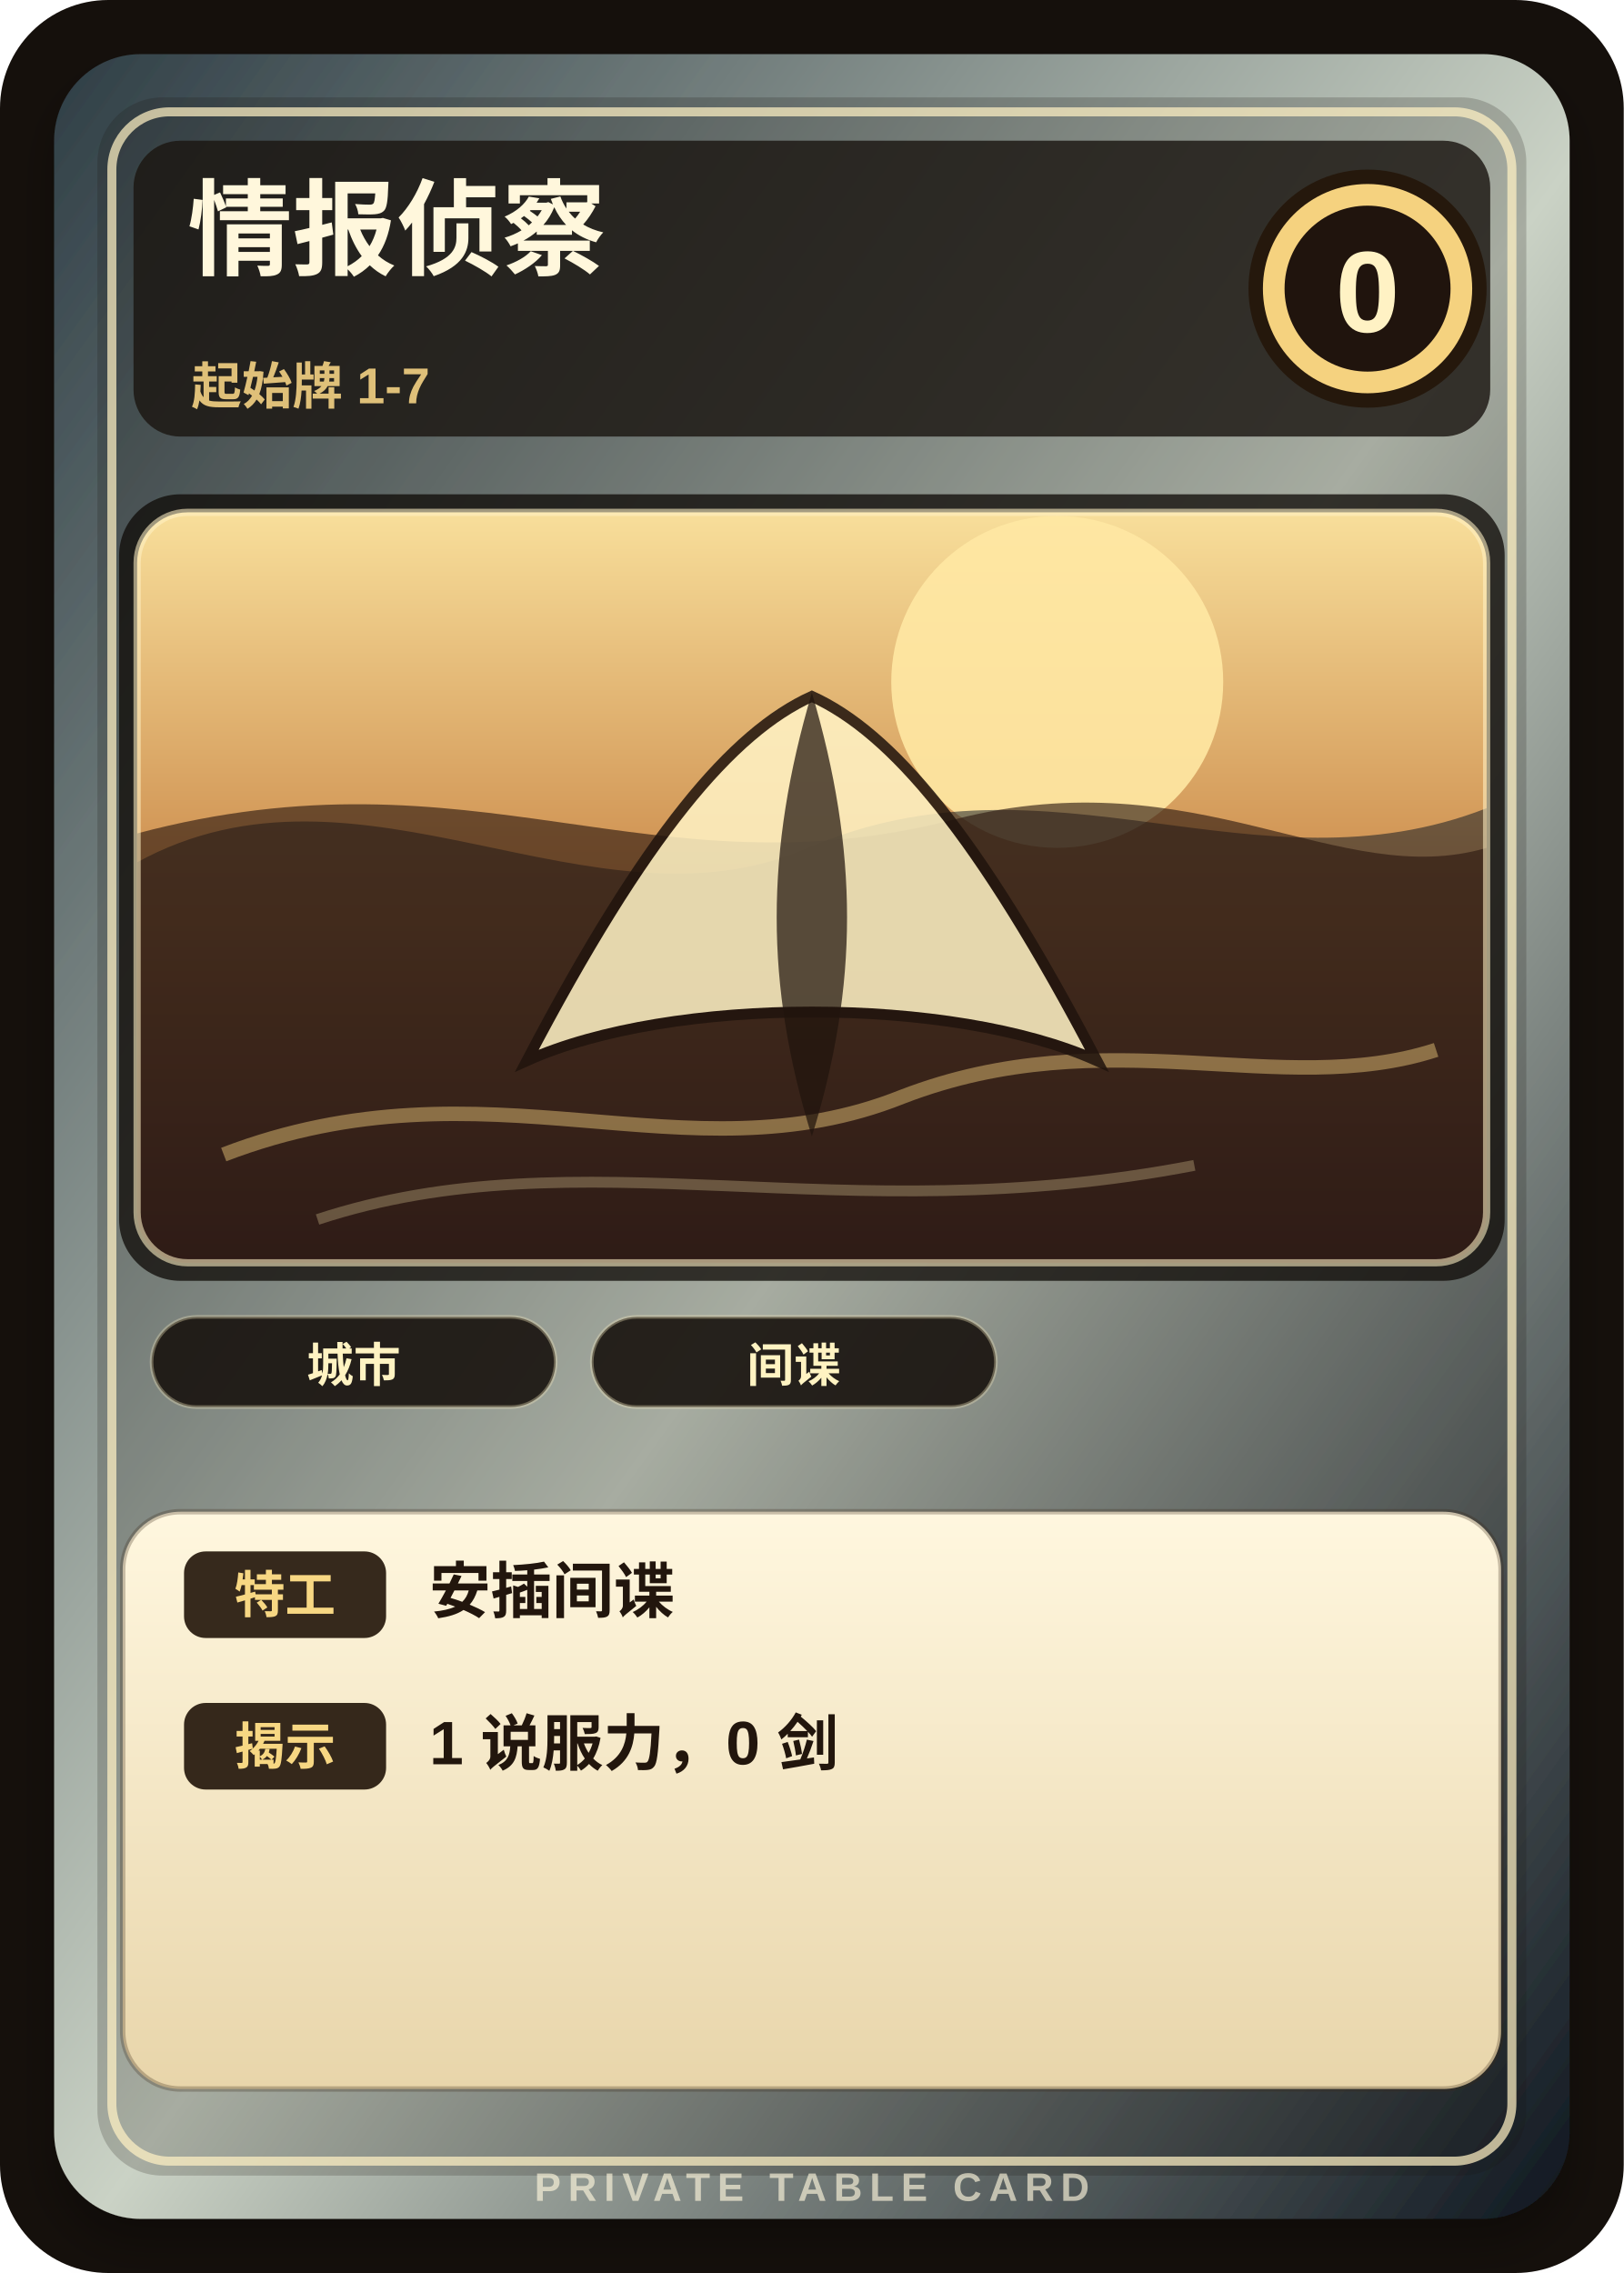
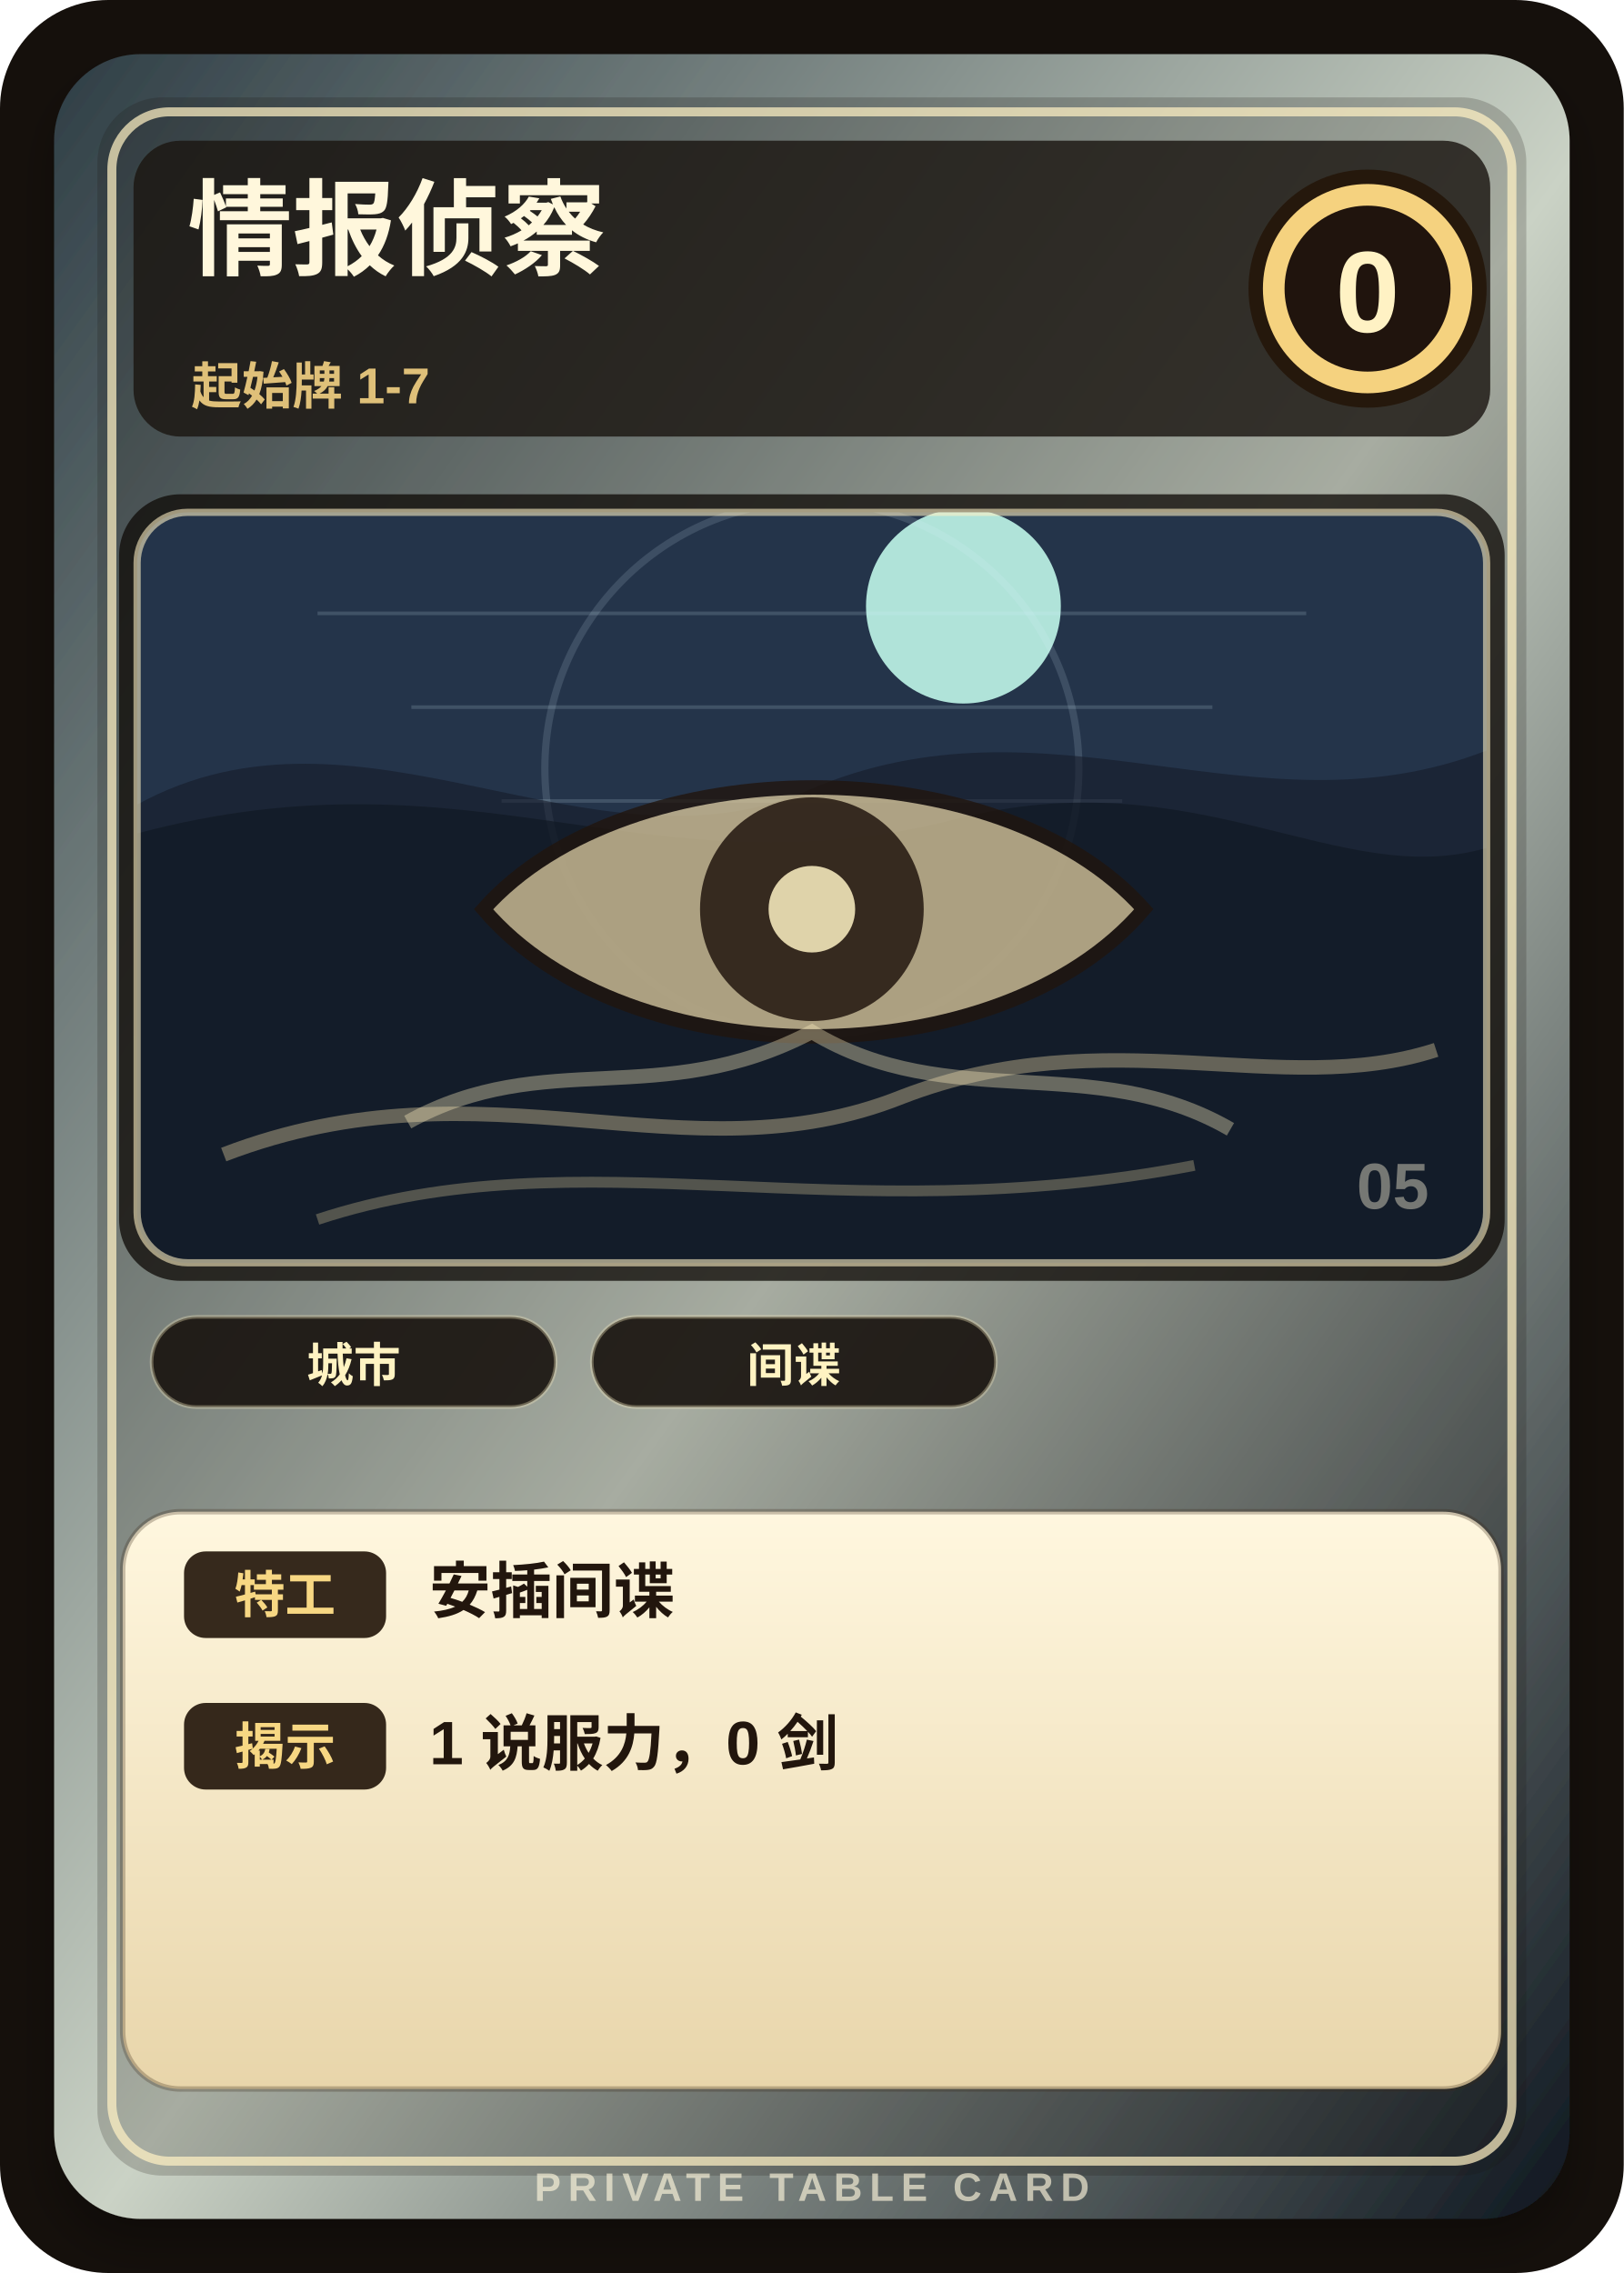
<svg xmlns="http://www.w3.org/2000/svg" width="450" height="630" viewBox="0 0 450 630">
  <defs>
    <linearGradient id="frame" x1="0" y1="0" x2="1" y2="1">
      <stop offset="0" stop-color="#2f3e46" />
      <stop offset="0.52" stop-color="#cad2c5" />
      <stop offset="1" stop-color="#0f1720" />
    </linearGradient>
    <linearGradient id="paper" x1="0" y1="0" x2="0" y2="1">
      <stop offset="0" stop-color="#fff7df" />
      <stop offset="1" stop-color="#e8d5aa" />
    </linearGradient>
    <linearGradient id="artSky" x1="0" y1="0" x2="0" y2="1">
      <stop offset="0" stop-color="#f8df9b" />
      <stop offset="0.55" stop-color="#c88445" />
      <stop offset="1" stop-color="#5f2f24" />
    </linearGradient>
    <filter id="softShadow" x="-12%" y="-12%" width="124%" height="124%">
      <feDropShadow dx="0" dy="7" stdDeviation="6" flood-color="#000000" flood-opacity="0.28" />
    </filter>
    <clipPath id="artClip">
      <rect x="38" y="142" width="374" height="208" rx="14" />
    </clipPath>
  </defs>
  <rect width="450" height="630" rx="30" fill="#15100c" />
  <rect x="15" y="15" width="420" height="600" rx="24" fill="url(#frame)" filter="url(#softShadow)" />
  <rect x="27" y="27" width="396" height="576" rx="18" fill="#19130e" opacity="0.2" />
  <rect x="31" y="31" width="388" height="568" rx="16" fill="none" stroke="#fff2c4" stroke-opacity="0.72" stroke-width="2.5" />
  <rect x="37" y="39" width="376" height="82" rx="13" fill="#1b1611" opacity="0.82" />
  <text x="52" y="74" font-family="Arial, 'PingFang SC', sans-serif" font-size="29" font-weight="900" fill="#fff7dc">情报侦察</text>
  <text x="53" y="112" font-family="Arial, 'PingFang SC', sans-serif" font-size="14" font-weight="800" fill="#dfc079">起始牌 1-7</text>
  <circle cx="379" cy="80" r="31" fill="#f5d27f" stroke="#25180c" stroke-width="4" />
  <circle cx="379" cy="80" r="23" fill="#20140d" />
  <text x="379" y="92" text-anchor="middle" font-family="Arial, sans-serif" font-size="32" font-weight="900" fill="#fff2c4">0</text>
  <rect x="33" y="137" width="384" height="218" rx="17" fill="#110d09" opacity="0.78" />
  <g clip-path="url(#artClip)">
-     <rect x="38" y="142" width="374" height="208" fill="url(#artSky)" />
-     <circle cx="293" cy="189" r="46" fill="#ffe8a3" opacity="0.9" />
-     <path d="M38 239 C100 205, 164 261, 224 235 C291 206, 348 249, 412 224 L412 350 L38 350 Z" fill="#0f1720" opacity="0.52" />
-     <path d="M38 231 C132 206, 180 249, 265 227 C332 210, 371 247, 412 235 L412 350 L38 350 Z" fill="#2a170f" opacity="0.62" />
-     <path d="M62 320 C135 292, 190 328, 250 304 C307 282, 355 305, 398 291" fill="none" stroke="#f5d27f" stroke-opacity="0.44" stroke-width="4" />
+     <rect x="38" y="142" width="374" height="208" fill="#24344a" />
+     <circle cx="267" cy="168" r="27" fill="#c6fff0" opacity="0.86" />
+     <path d="M88 170 H362 M114 196 H336 M139 222 H311" stroke="#d7edff" stroke-opacity="0.16" stroke-width="1" />
+     <circle cx="225" cy="213" r="74" fill="none" stroke="#d7edff" stroke-opacity="0.14" stroke-width="2" />
+     <path d="M38 223 C100 189, 164 245, 224 219 C291 190, 348 233, 412 208 L412 350 L38 350 Z" fill="#141a28" opacity="0.58" />
+     <path d="M38 231 C132 206, 180 249, 265 227 C332 210, 371 247, 412 235 L412 350 L38 350 Z" fill="#0f1720" opacity="0.62" />
+     <path d="M62 320 C135 292, 190 328, 250 304 C307 282, 355 305, 398 291" fill="none" stroke="#d7c59a" stroke-opacity="0.42" stroke-width="4" />
    <path d="M88 338 C161 314, 233 342, 331 323" fill="none" stroke="#f8e6aa" stroke-opacity="0.28" stroke-width="3" />
-     <path d="M146 294 C179 231, 203 203, 225 193 C247 203, 271 231, 304 294 C264 276, 186 276, 146 294 Z" fill="#fff2c4" opacity="0.86" stroke="#20140d" stroke-width="3" />
-     <path d="M225 192 C212 236, 212 273, 225 315 C238 273, 238 236, 225 192 Z" fill="#20140d" opacity="0.72" />
+     <path d="M134 252 C174 207, 277 207, 317 252 C277 299, 174 299, 134 252 Z" fill="#d7c59a" opacity="0.78" stroke="#20140d" stroke-width="4" />
+     <circle cx="225" cy="252" r="31" fill="#20140d" opacity="0.84" />
+     <circle cx="225" cy="252" r="12" fill="#fff2c4" opacity="0.84" />
+     <path d="M113 311 C151 290, 183 308, 225 286 C263 309, 303 291, 341 313" fill="none" stroke="#fff2c4" stroke-opacity="0.36" stroke-width="4" />
+     <text x="396" y="335" text-anchor="end" font-family="Arial, sans-serif" font-size="18" font-weight="900" fill="#fff7dc" opacity="0.42">05</text>
  </g>
  <rect x="38" y="142" width="374" height="208" rx="14" fill="none" stroke="#fff2c4" stroke-opacity="0.58" stroke-width="2" />
  <g transform="translate(42 365)">
    <g transform="translate(0 0)">
      <rect width="112" height="25" rx="12.5" fill="#17120d" opacity="0.9" stroke="#fff2c4" stroke-opacity="0.34" />
      <text x="56" y="18" text-anchor="middle" font-family="Arial, 'PingFang SC', sans-serif" font-size="13" font-weight="900" fill="#fff3c2">城市</text>
    </g>
    <g transform="translate(122 0)">
      <rect width="112" height="25" rx="12.5" fill="#17120d" opacity="0.9" stroke="#fff2c4" stroke-opacity="0.34" />
      <text x="56" y="18" text-anchor="middle" font-family="Arial, 'PingFang SC', sans-serif" font-size="13" font-weight="900" fill="#fff3c2">间谍</text>
    </g>
  </g>
  <rect x="34" y="419" width="382" height="160" rx="16" fill="url(#paper)" stroke="#3b2a18" stroke-opacity="0.28" stroke-width="1.5" />
  <g>
    <rect x="51" y="430" width="56" height="24" rx="6" fill="#25180c" opacity="0.92" />
    <text x="79" y="447" text-anchor="middle" font-family="Arial, 'PingFang SC', sans-serif" font-size="14" font-weight="900" fill="#f7d783">特工</text>
    <text x="119" y="447" font-family="Arial, 'PingFang SC', sans-serif" font-size="17" font-weight="800" fill="#22160d">安插间谍</text>
  </g>
  <g>
    <rect x="51" y="472" width="56" height="24" rx="6" fill="#25180c" opacity="0.92" />
    <text x="79" y="489" text-anchor="middle" font-family="Arial, 'PingFang SC', sans-serif" font-size="14" font-weight="900" fill="#f7d783">揭示</text>
    <text x="119" y="489" font-family="Arial, 'PingFang SC', sans-serif" font-size="17" font-weight="800" fill="#22160d">1 说服力，0 剑</text>
  </g>
  <text x="225" y="610" text-anchor="middle" font-family="Arial, sans-serif" font-size="11" font-weight="800" letter-spacing="2" fill="#fff7dc" opacity="0.64">PRIVATE TABLE CARD</text>
</svg>
